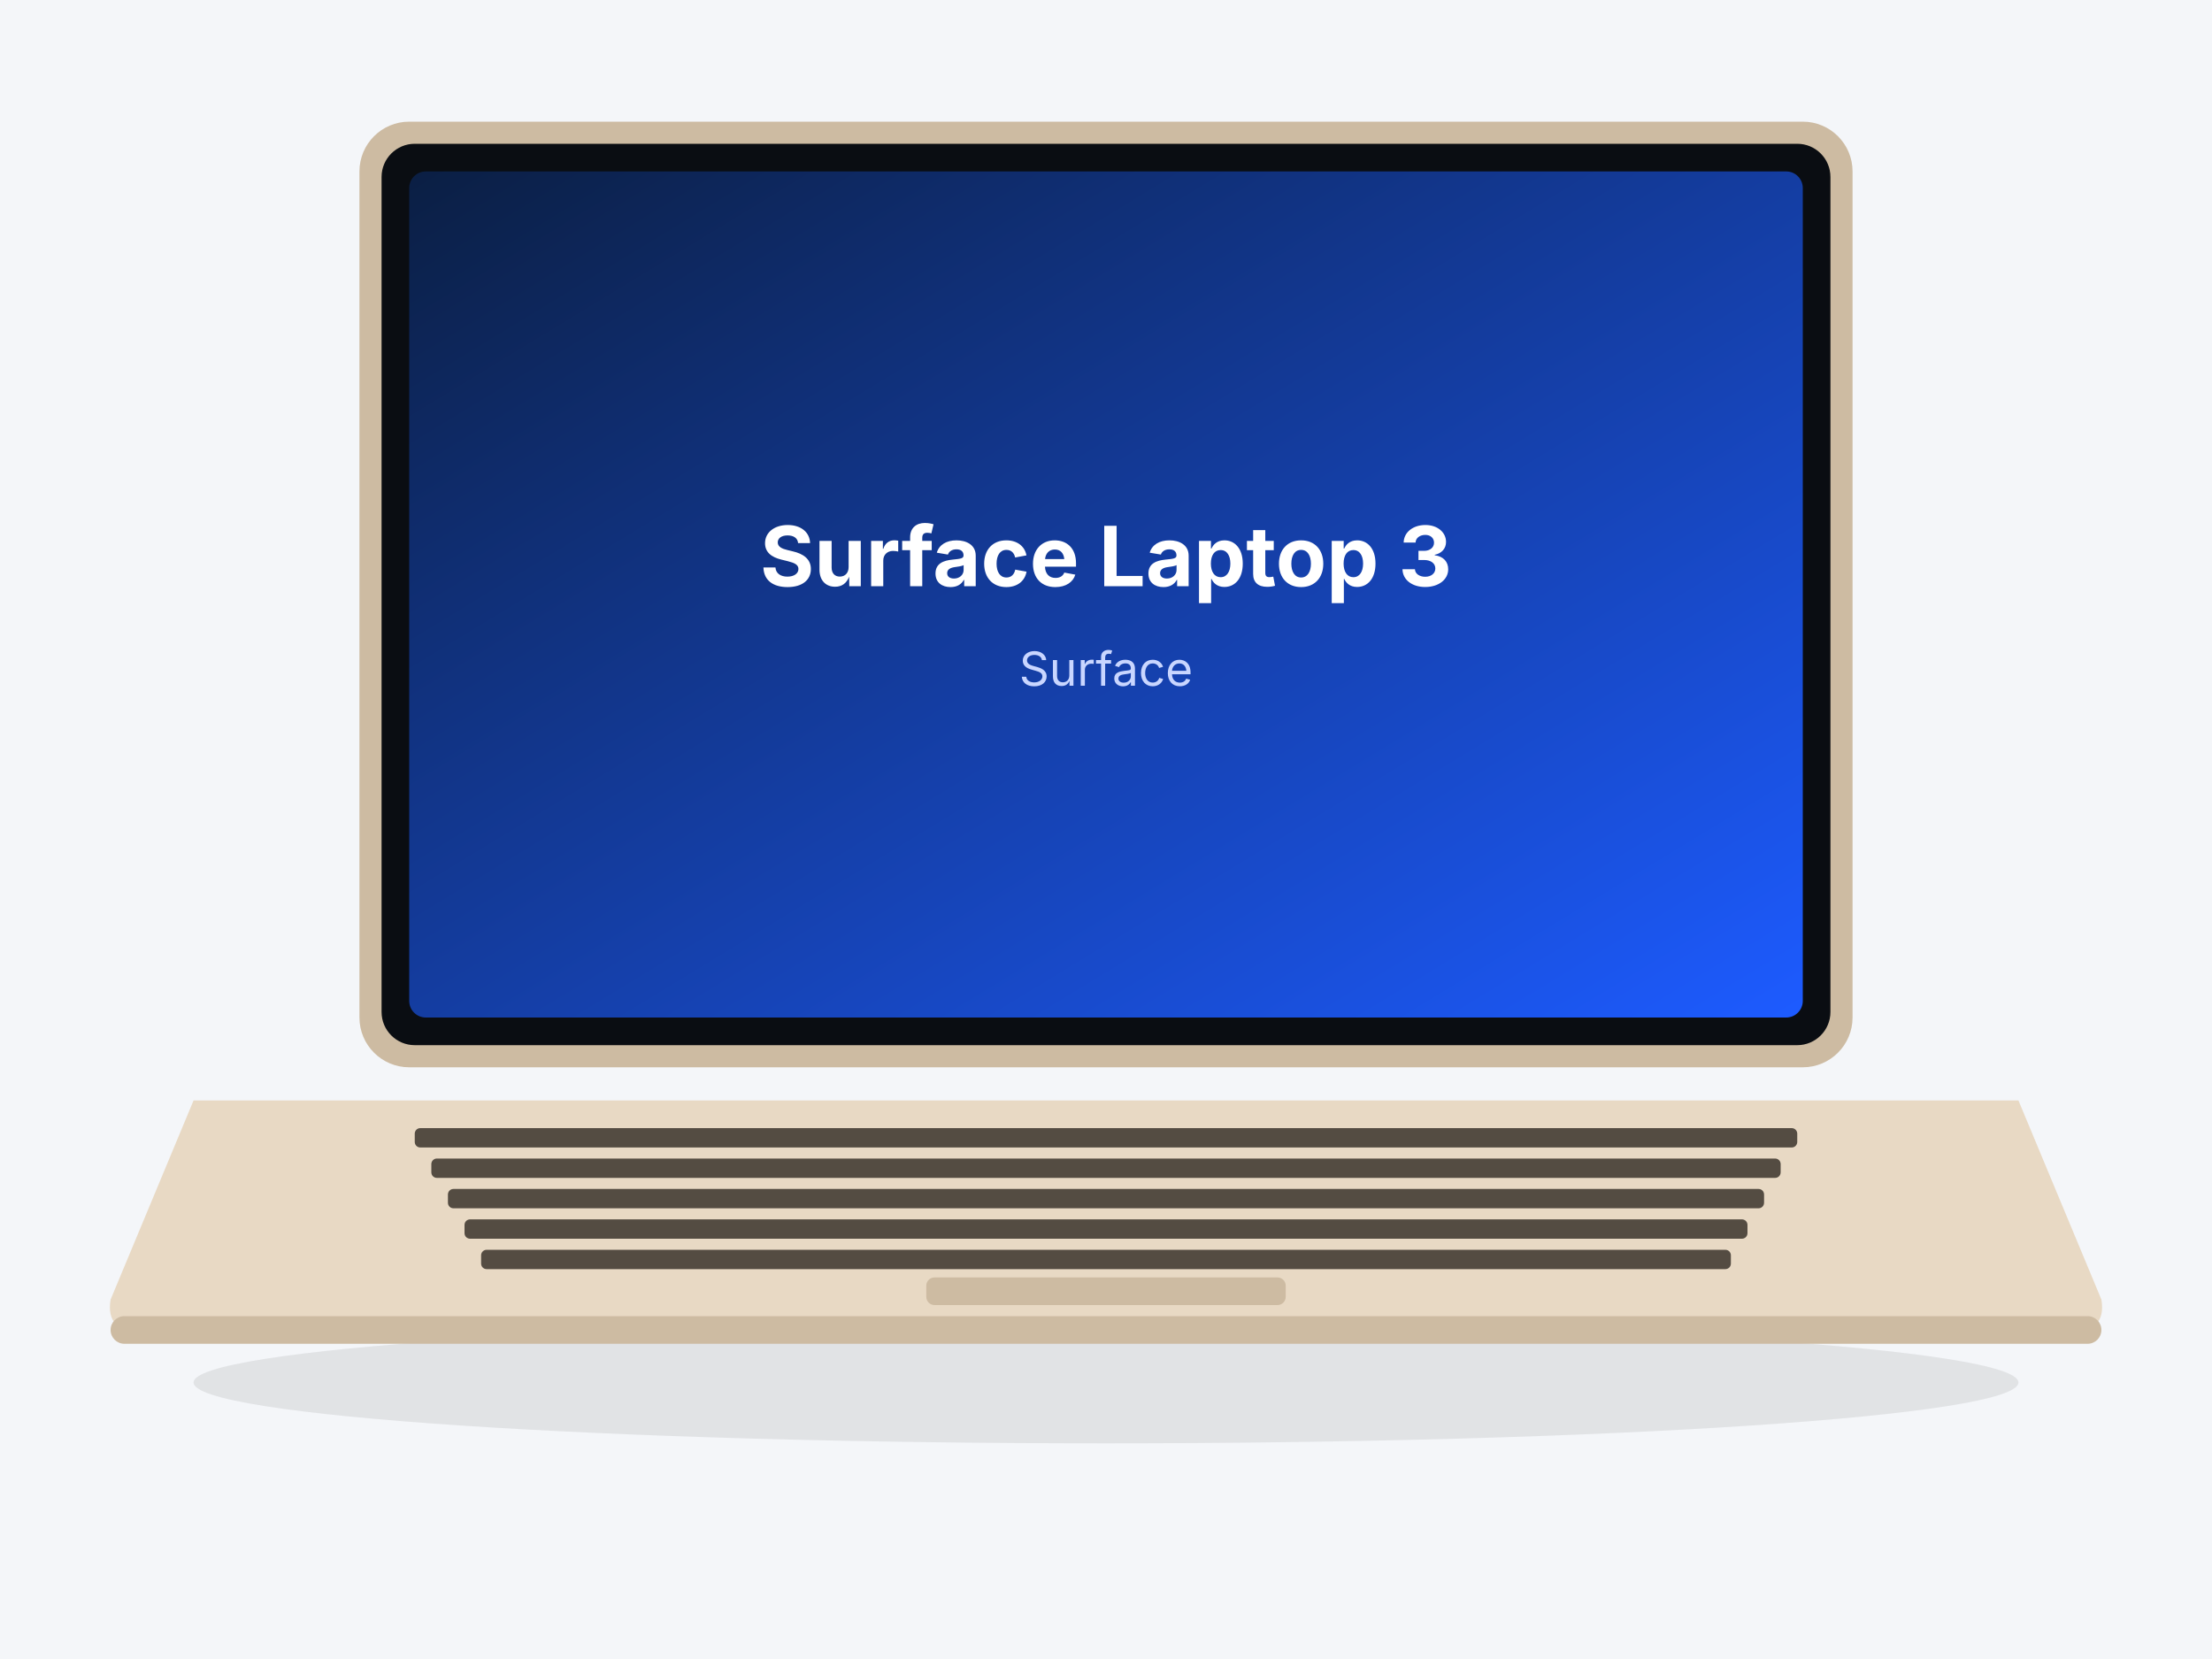
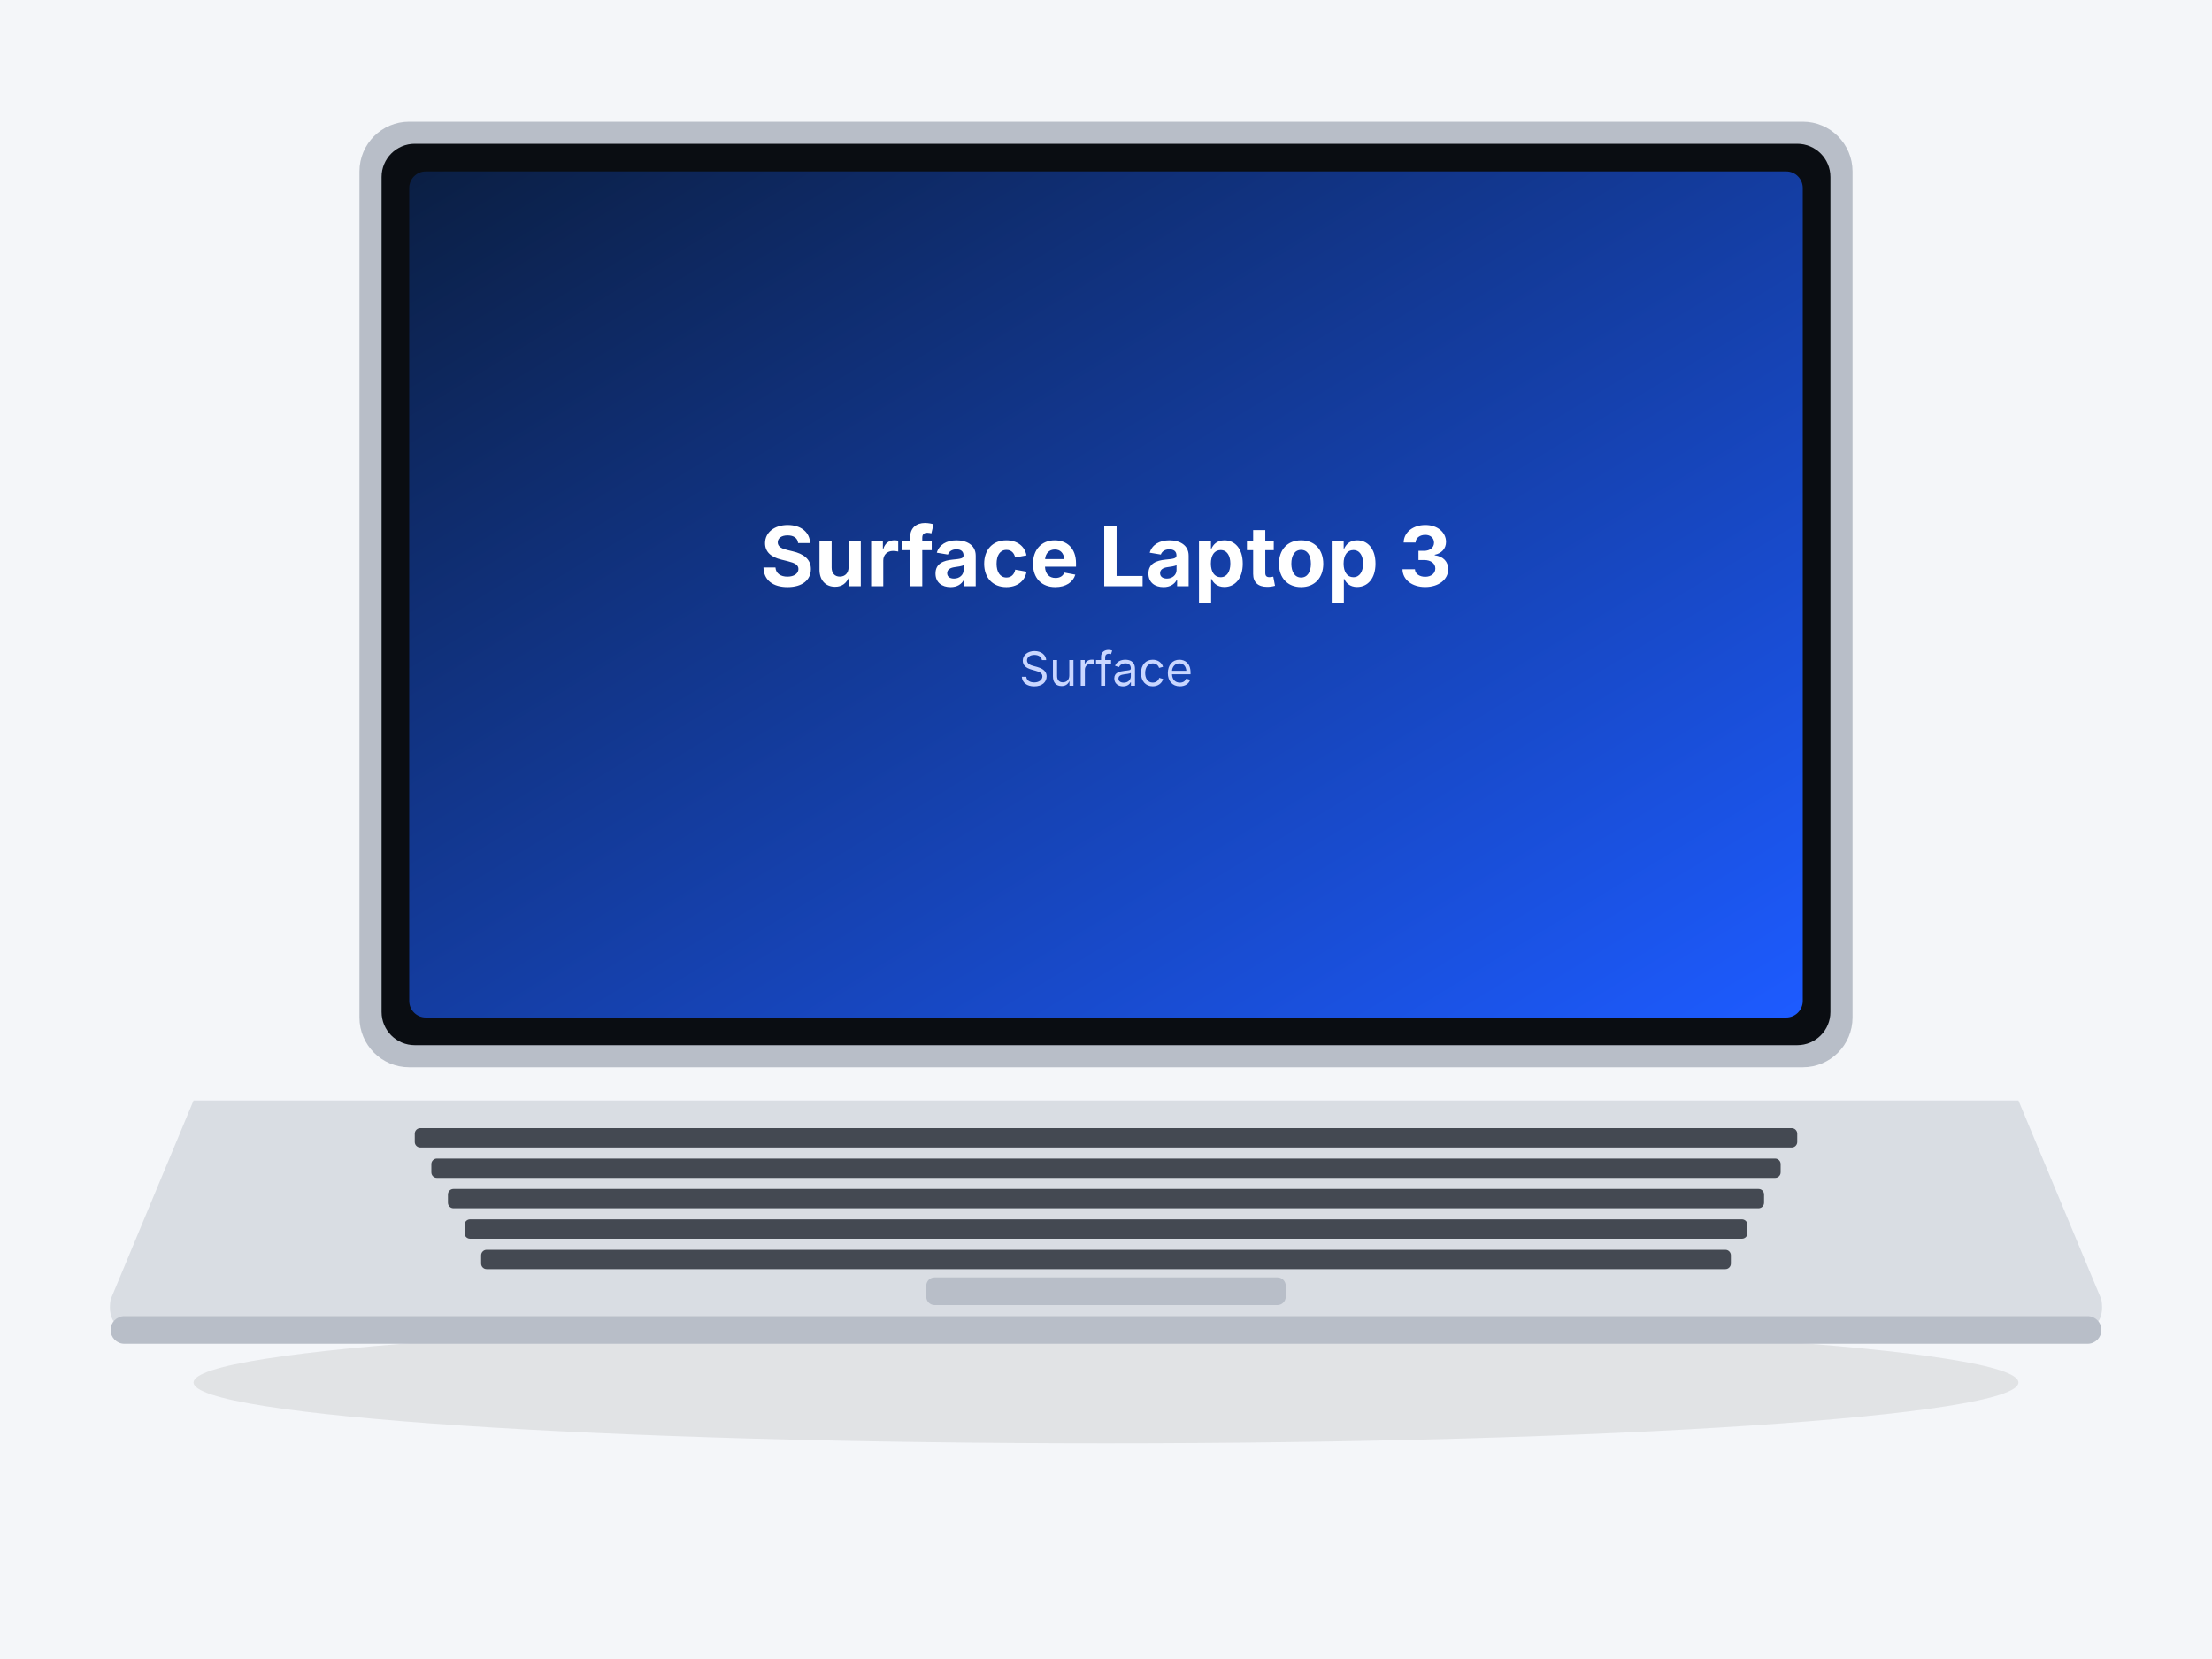
<svg xmlns="http://www.w3.org/2000/svg" viewBox="0 0 800 600" role="img" aria-label="Surface Laptop 3">
  <rect width="800" height="600" fill="#F4F6F9" />
  <ellipse cx="400" cy="500" rx="330" ry="22" fill="#000" opacity=".08" />
-   <rect x="130" y="44" width="540" height="342" rx="18" fill="#CDBBA2" />
+   <rect x="130" y="44" width="540" height="342" rx="18" fill="#B8BEC8" />
  <rect x="138" y="52" width="524" height="326" rx="12" fill="#0A0D12" />
  <defs>
    <linearGradient id="g" x1="0" y1="0" x2="1" y2="1">
      <stop offset="0" stop-color="#0B1F44" />
      <stop offset="1" stop-color="#1D5BFF" />
    </linearGradient>
  </defs>
  <rect x="148" y="62" width="504" height="306" rx="6" fill="url(#g)" />
  <text x="400" y="212" text-anchor="middle" font-family="Inter,Arial,sans-serif" font-size="30" font-weight="700" fill="#fff">Surface Laptop 3</text>
  <text x="400" y="248" text-anchor="middle" font-family="Inter,Arial,sans-serif" font-size="17" fill="#C9D6FF">Surface</text>
-   <path d="M70 398 H730 L760 470 Q762 482 748 482 H52 Q38 482 40 470 Z" fill="#E8D9C4" />
-   <rect x="40" y="476" width="720" height="10" rx="5" fill="#CDBBA2" />
-   <g fill="#3A342C" opacity=".85">
+   <path d="M70 398 H730 L760 470 Q762 482 748 482 H52 Q38 482 40 470 Z" fill="#D9DDE3" />
+   <rect x="40" y="476" width="720" height="10" rx="5" fill="#B8BEC8" />
+   <g fill="#2A2F38" opacity=".85">
    <rect x="150" y="408" width="500" height="7" rx="2" />
    <rect x="156" y="419" width="488" height="7" rx="2" />
    <rect x="162" y="430" width="476" height="7" rx="2" />
    <rect x="168" y="441" width="464" height="7" rx="2" />
    <rect x="174" y="452" width="452" height="7" rx="2" />
  </g>
-   <rect x="335" y="462" width="130" height="10" rx="3" fill="#CDBBA2" />
+   <rect x="335" y="462" width="130" height="10" rx="3" fill="#B8BEC8" />
</svg>
